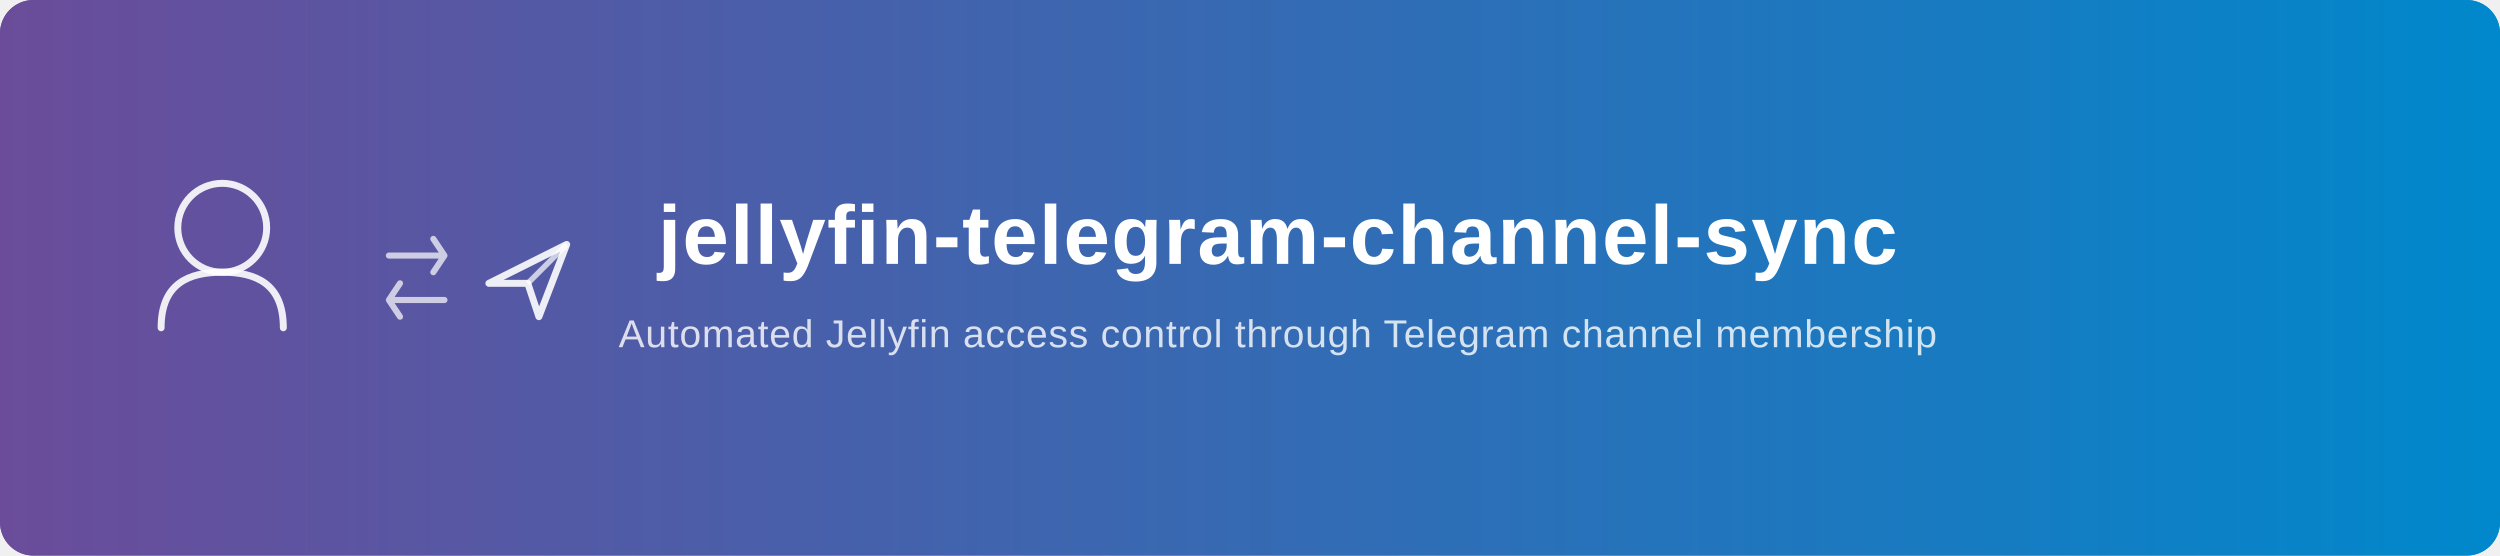
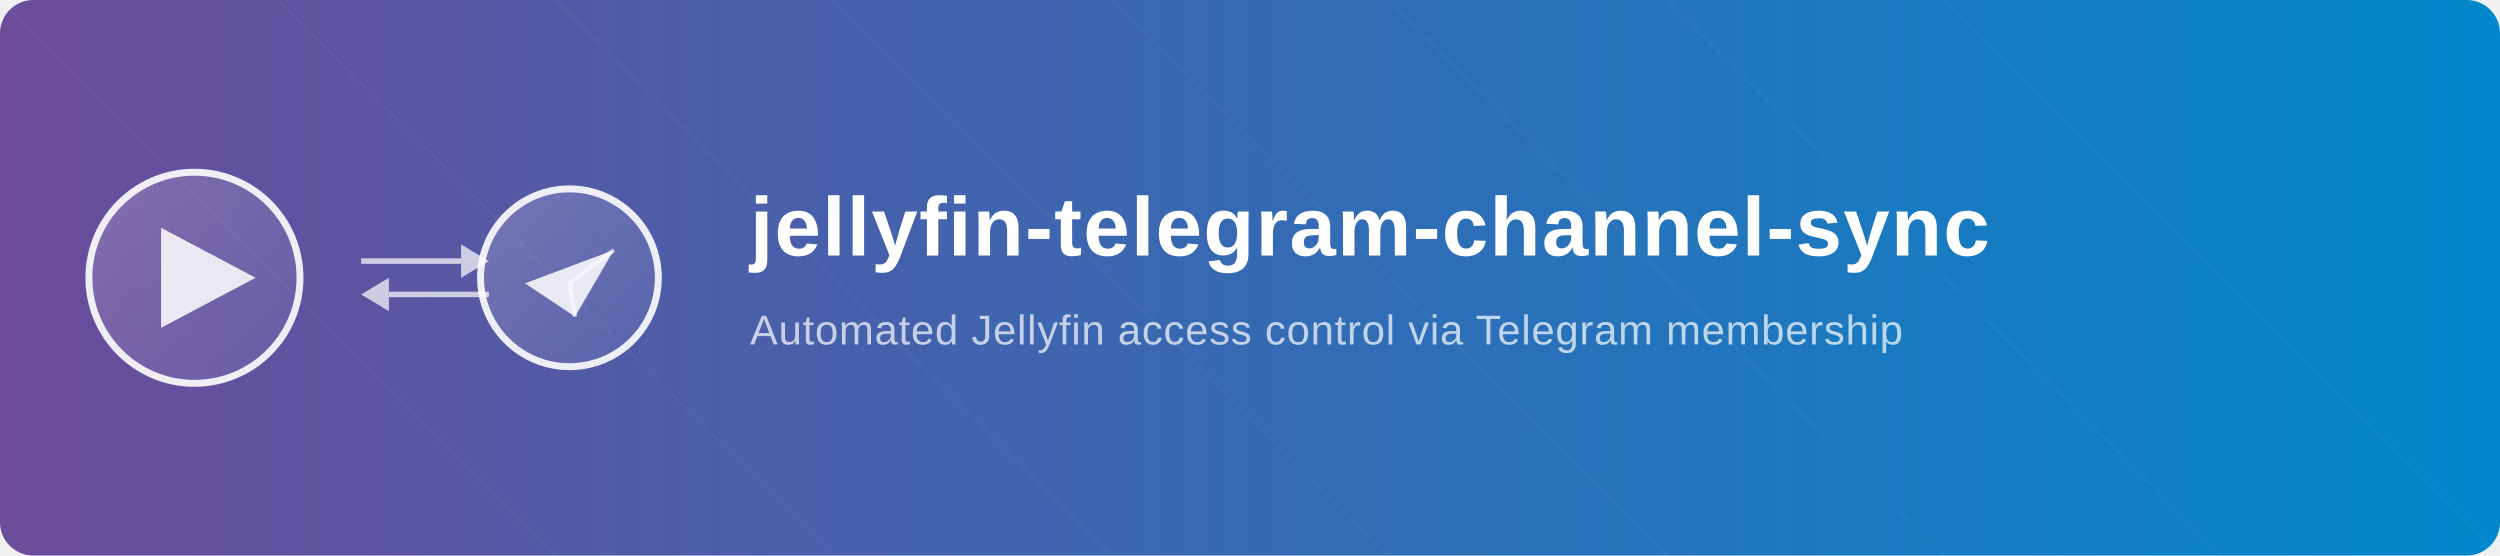
<svg xmlns="http://www.w3.org/2000/svg" viewBox="0 0 900 200" width="900" height="200">
  <defs>
    <linearGradient id="bg" x1="0%" y1="0%" x2="100%" y2="0%">
-       <stop offset="0%" style="stop-color:#6B4C9A;stop-opacity:1" />
-       <stop offset="100%" style="stop-color:#0088CC;stop-opacity:1" />
+       <stop offset="0%" stop-color="#6B4C9A" />
+       <stop offset="100%" stop-color="#0088CC" />
    </linearGradient>
-     <linearGradient id="bgDark" x1="0%" y1="0%" x2="100%" y2="0%">
-       <stop offset="0%" style="stop-color:#523A76;stop-opacity:1" />
-       <stop offset="100%" style="stop-color:#006699;stop-opacity:1" />
+     <linearGradient id="iconGlow" x1="0%" y1="0%" x2="100%" y2="100%">
+       <stop offset="0%" stop-color="#ffffff" stop-opacity="0.2" />
+       <stop offset="100%" stop-color="#ffffff" stop-opacity="0.05" />
    </linearGradient>
  </defs>
-   <rect width="900" height="200" rx="12" ry="12" fill="url(#bg)" />
-   <rect width="900" height="200" rx="12" ry="12" fill="url(#bg)" opacity="0.95" />
-   <g transform="translate(80, 100)">
-     <circle cx="0" cy="-18" r="16" fill="none" stroke="white" stroke-width="2.5" opacity="0.9" />
-     <path d="M-22 18 C-22 2, -12 -2, 0 -2 C12 -2, 22 2, 22 18" fill="none" stroke="white" stroke-width="2.5" stroke-linecap="round" opacity="0.9" />
+   <rect width="900" height="200" rx="12" fill="url(#bg)" />
+   <g opacity="0.03">
+     <line x1="0" y1="0" x2="200" y2="200" stroke="#fff" stroke-width="1" />
+     <line x1="100" y1="0" x2="300" y2="200" stroke="#fff" stroke-width="1" />
+     <line x1="200" y1="0" x2="400" y2="200" stroke="#fff" stroke-width="1" />
+     <line x1="300" y1="0" x2="500" y2="200" stroke="#fff" stroke-width="1" />
+     <line x1="400" y1="0" x2="600" y2="200" stroke="#fff" stroke-width="1" />
+     <line x1="500" y1="0" x2="700" y2="200" stroke="#fff" stroke-width="1" />
+     <line x1="600" y1="0" x2="800" y2="200" stroke="#fff" stroke-width="1" />
+     <line x1="700" y1="0" x2="900" y2="200" stroke="#fff" stroke-width="1" />
  </g>
-   <g transform="translate(140, 100)">
-     <path d="M0 -8 L20 -8 L16 -14 M20 -8 L16 -2" fill="none" stroke="white" stroke-width="2.2" stroke-linecap="round" stroke-linejoin="round" opacity="0.7" />
-     <path d="M20 8 L0 8 L4 2 M0 8 L4 14" fill="none" stroke="white" stroke-width="2.2" stroke-linecap="round" stroke-linejoin="round" opacity="0.7" />
+   <g transform="translate(70, 100)">
+     <circle cx="0" cy="0" r="38" fill="url(#iconGlow)" stroke="#ffffff" stroke-width="2.5" opacity="0.9" />
+     <polygon points="-12,-18 22,0 -12,18" fill="#ffffff" opacity="0.85" />
  </g>
-   <g transform="translate(190, 100)">
-     <path d="M-14 2 L14 -12 L4 14 L0 2 Z" fill="none" stroke="white" stroke-width="2.5" stroke-linejoin="round" opacity="0.9" />
-     <line x1="14" y1="-12" x2="0" y2="2" stroke="white" stroke-width="2" opacity="0.7" />
+   <g transform="translate(130, 100)" opacity="0.7">
+     <line x1="0" y1="-6" x2="36" y2="-6" stroke="#ffffff" stroke-width="2" />
+     <polygon points="36,-12 46,-6 36,0" fill="#ffffff" />
+     <line x1="46" y1="6" x2="10" y2="6" stroke="#ffffff" stroke-width="2" />
+     <polygon points="10,0 0,6 10,12" fill="#ffffff" />
  </g>
-   <text x="460" y="95" font-family="'Segoe UI', 'Helvetica Neue', Arial, sans-serif" font-size="30" font-weight="600" fill="white" text-anchor="middle" letter-spacing="0.5">
+   <g transform="translate(205, 100)">
+     <circle cx="0" cy="0" r="32" fill="url(#iconGlow)" stroke="#ffffff" stroke-width="2.5" opacity="0.9" />
+     <path d="M-16,2 L16,-10 L2,14 Z" fill="#ffffff" opacity="0.85" />
+     <path d="M16,-10 L0,2 L2,14" fill="none" stroke="#ffffff" stroke-width="1.5" opacity="0.6" />
+   </g>
+   <text x="270" y="92" font-family="'Segoe UI', 'Helvetica Neue', Arial, sans-serif" font-size="30" font-weight="700" fill="#ffffff" letter-spacing="0.5">
    jellyfin-telegram-channel-sync
  </text>
-   <text x="460" y="125" font-family="'Segoe UI', 'Helvetica Neue', Arial, sans-serif" font-size="14" fill="white" text-anchor="middle" opacity="0.8" letter-spacing="0.3">
-     Automated Jellyfin access control through Telegram channel membership
+   <text x="270" y="124" font-family="'Segoe UI', 'Helvetica Neue', Arial, sans-serif" font-size="15" fill="#ffffff" opacity="0.7" letter-spacing="0.3">
+     Automated Jellyfin access control via Telegram membership
  </text>
</svg>
